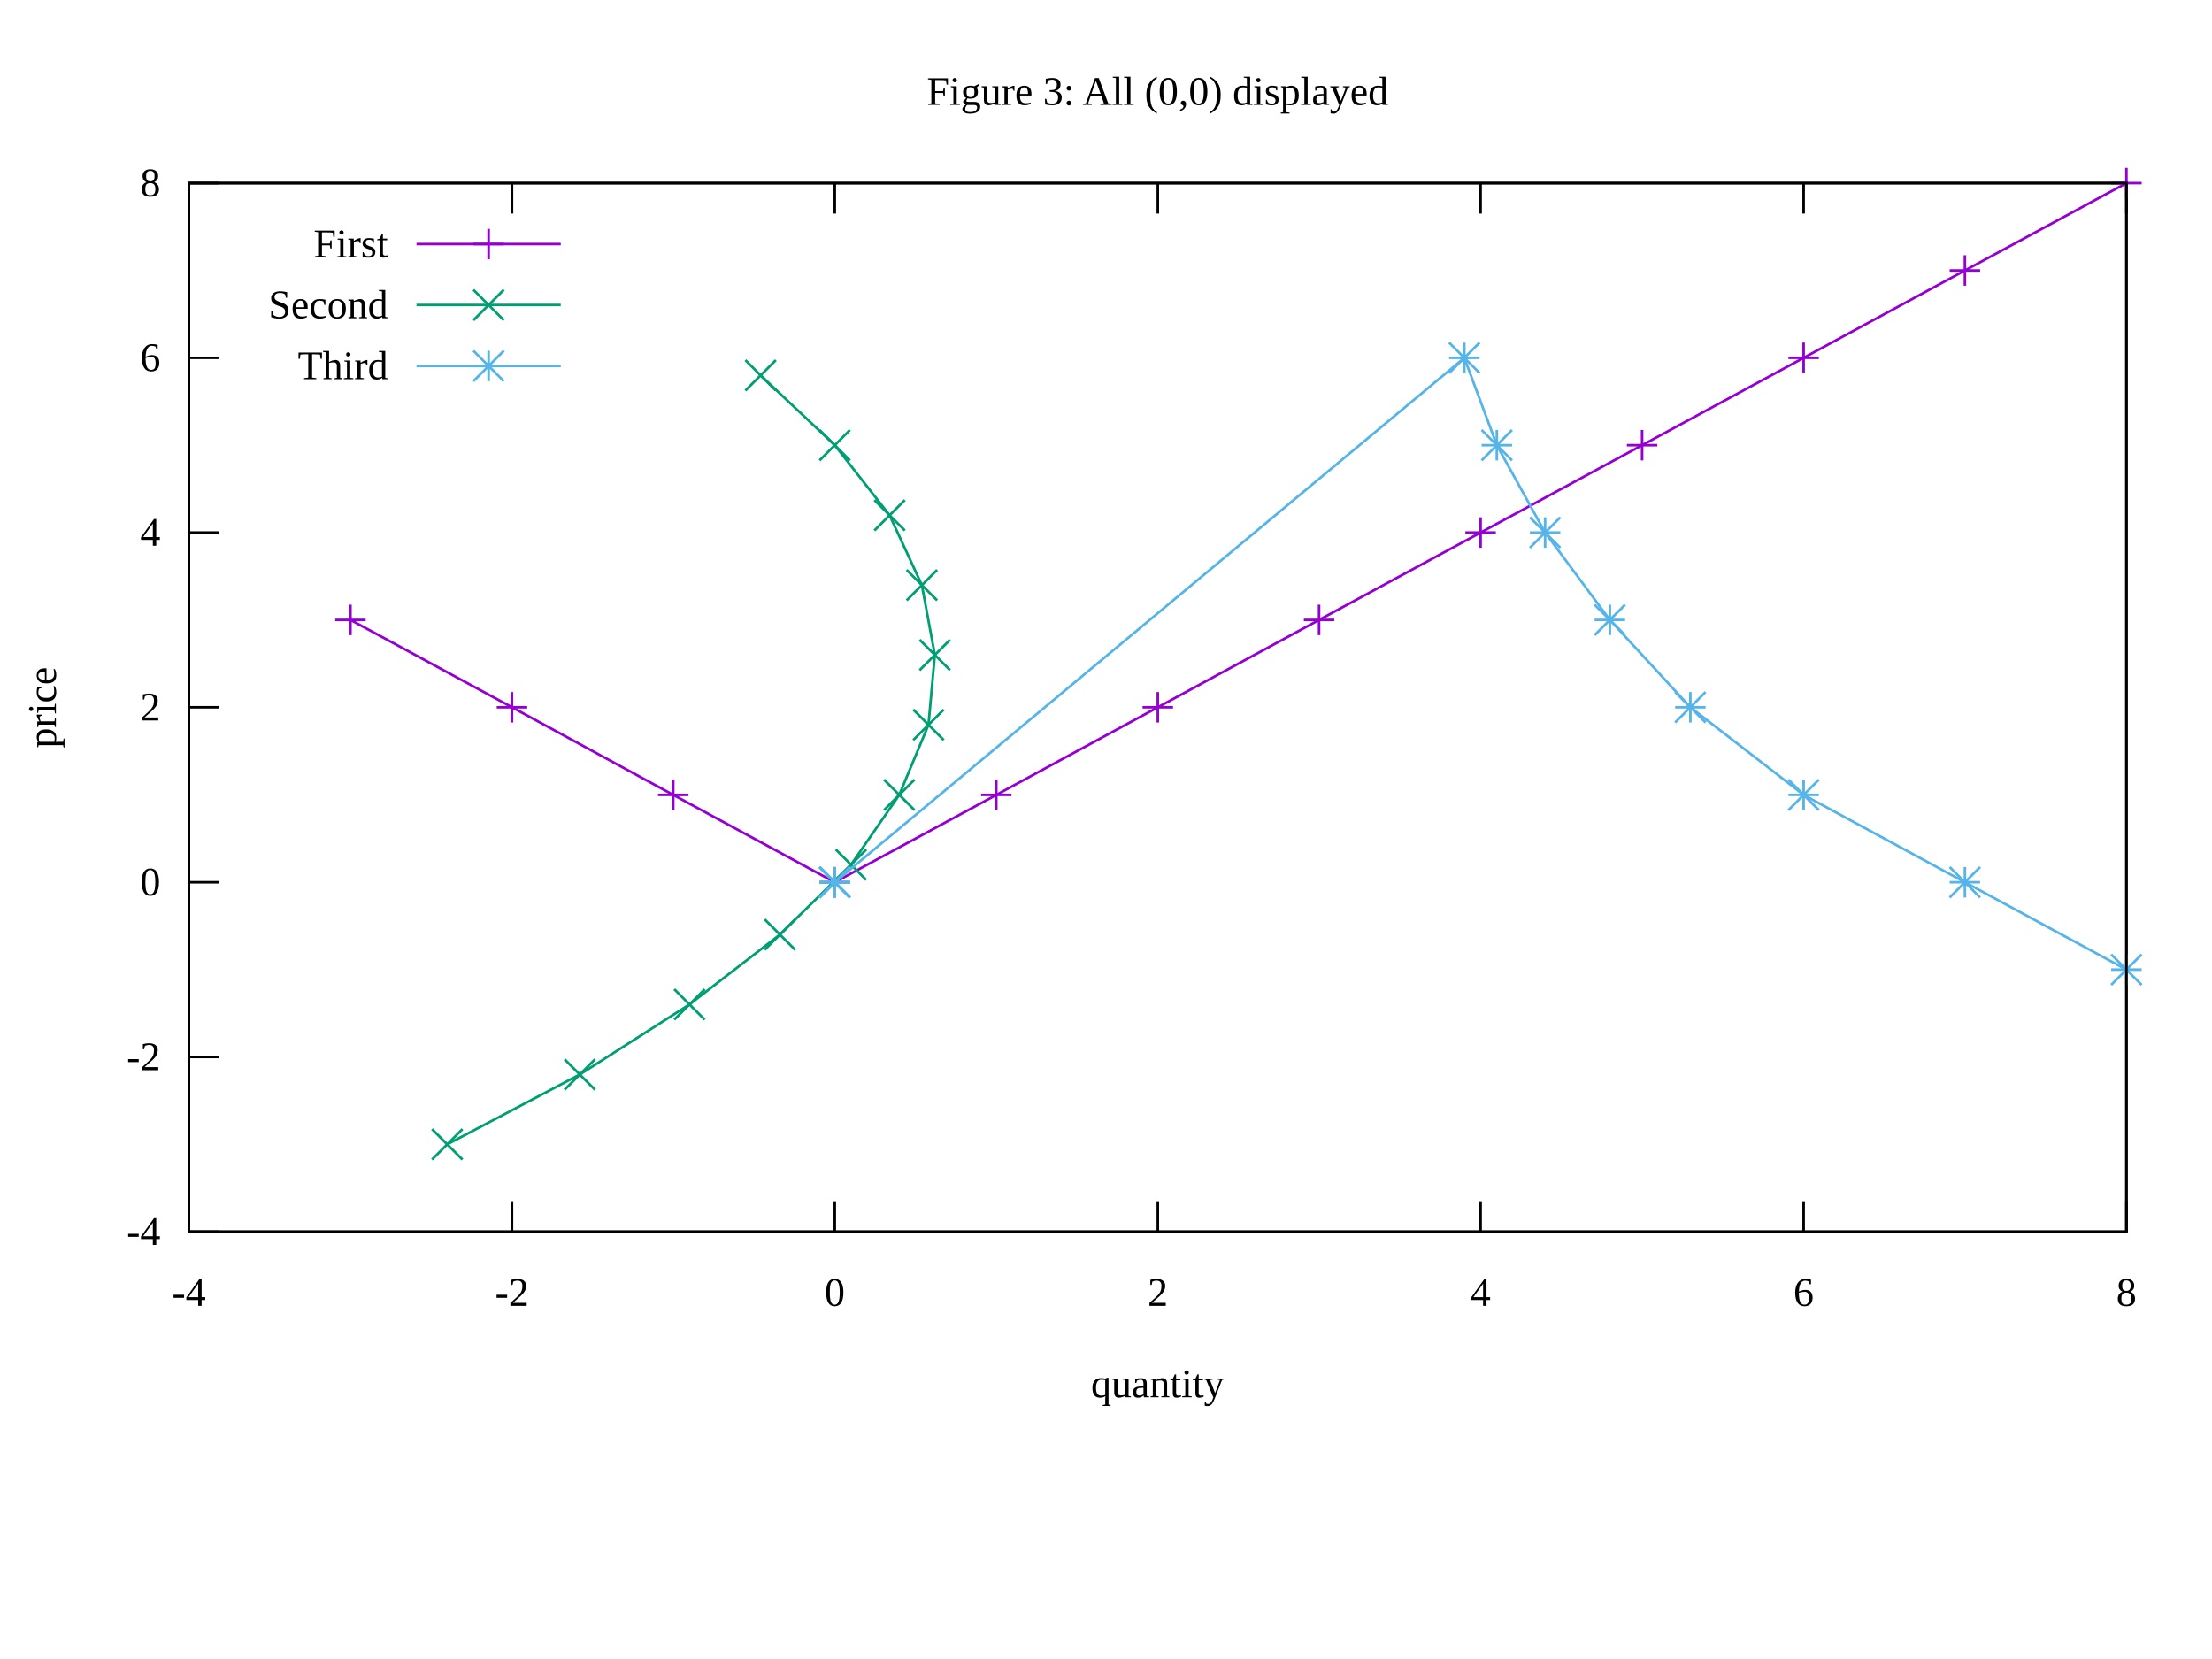
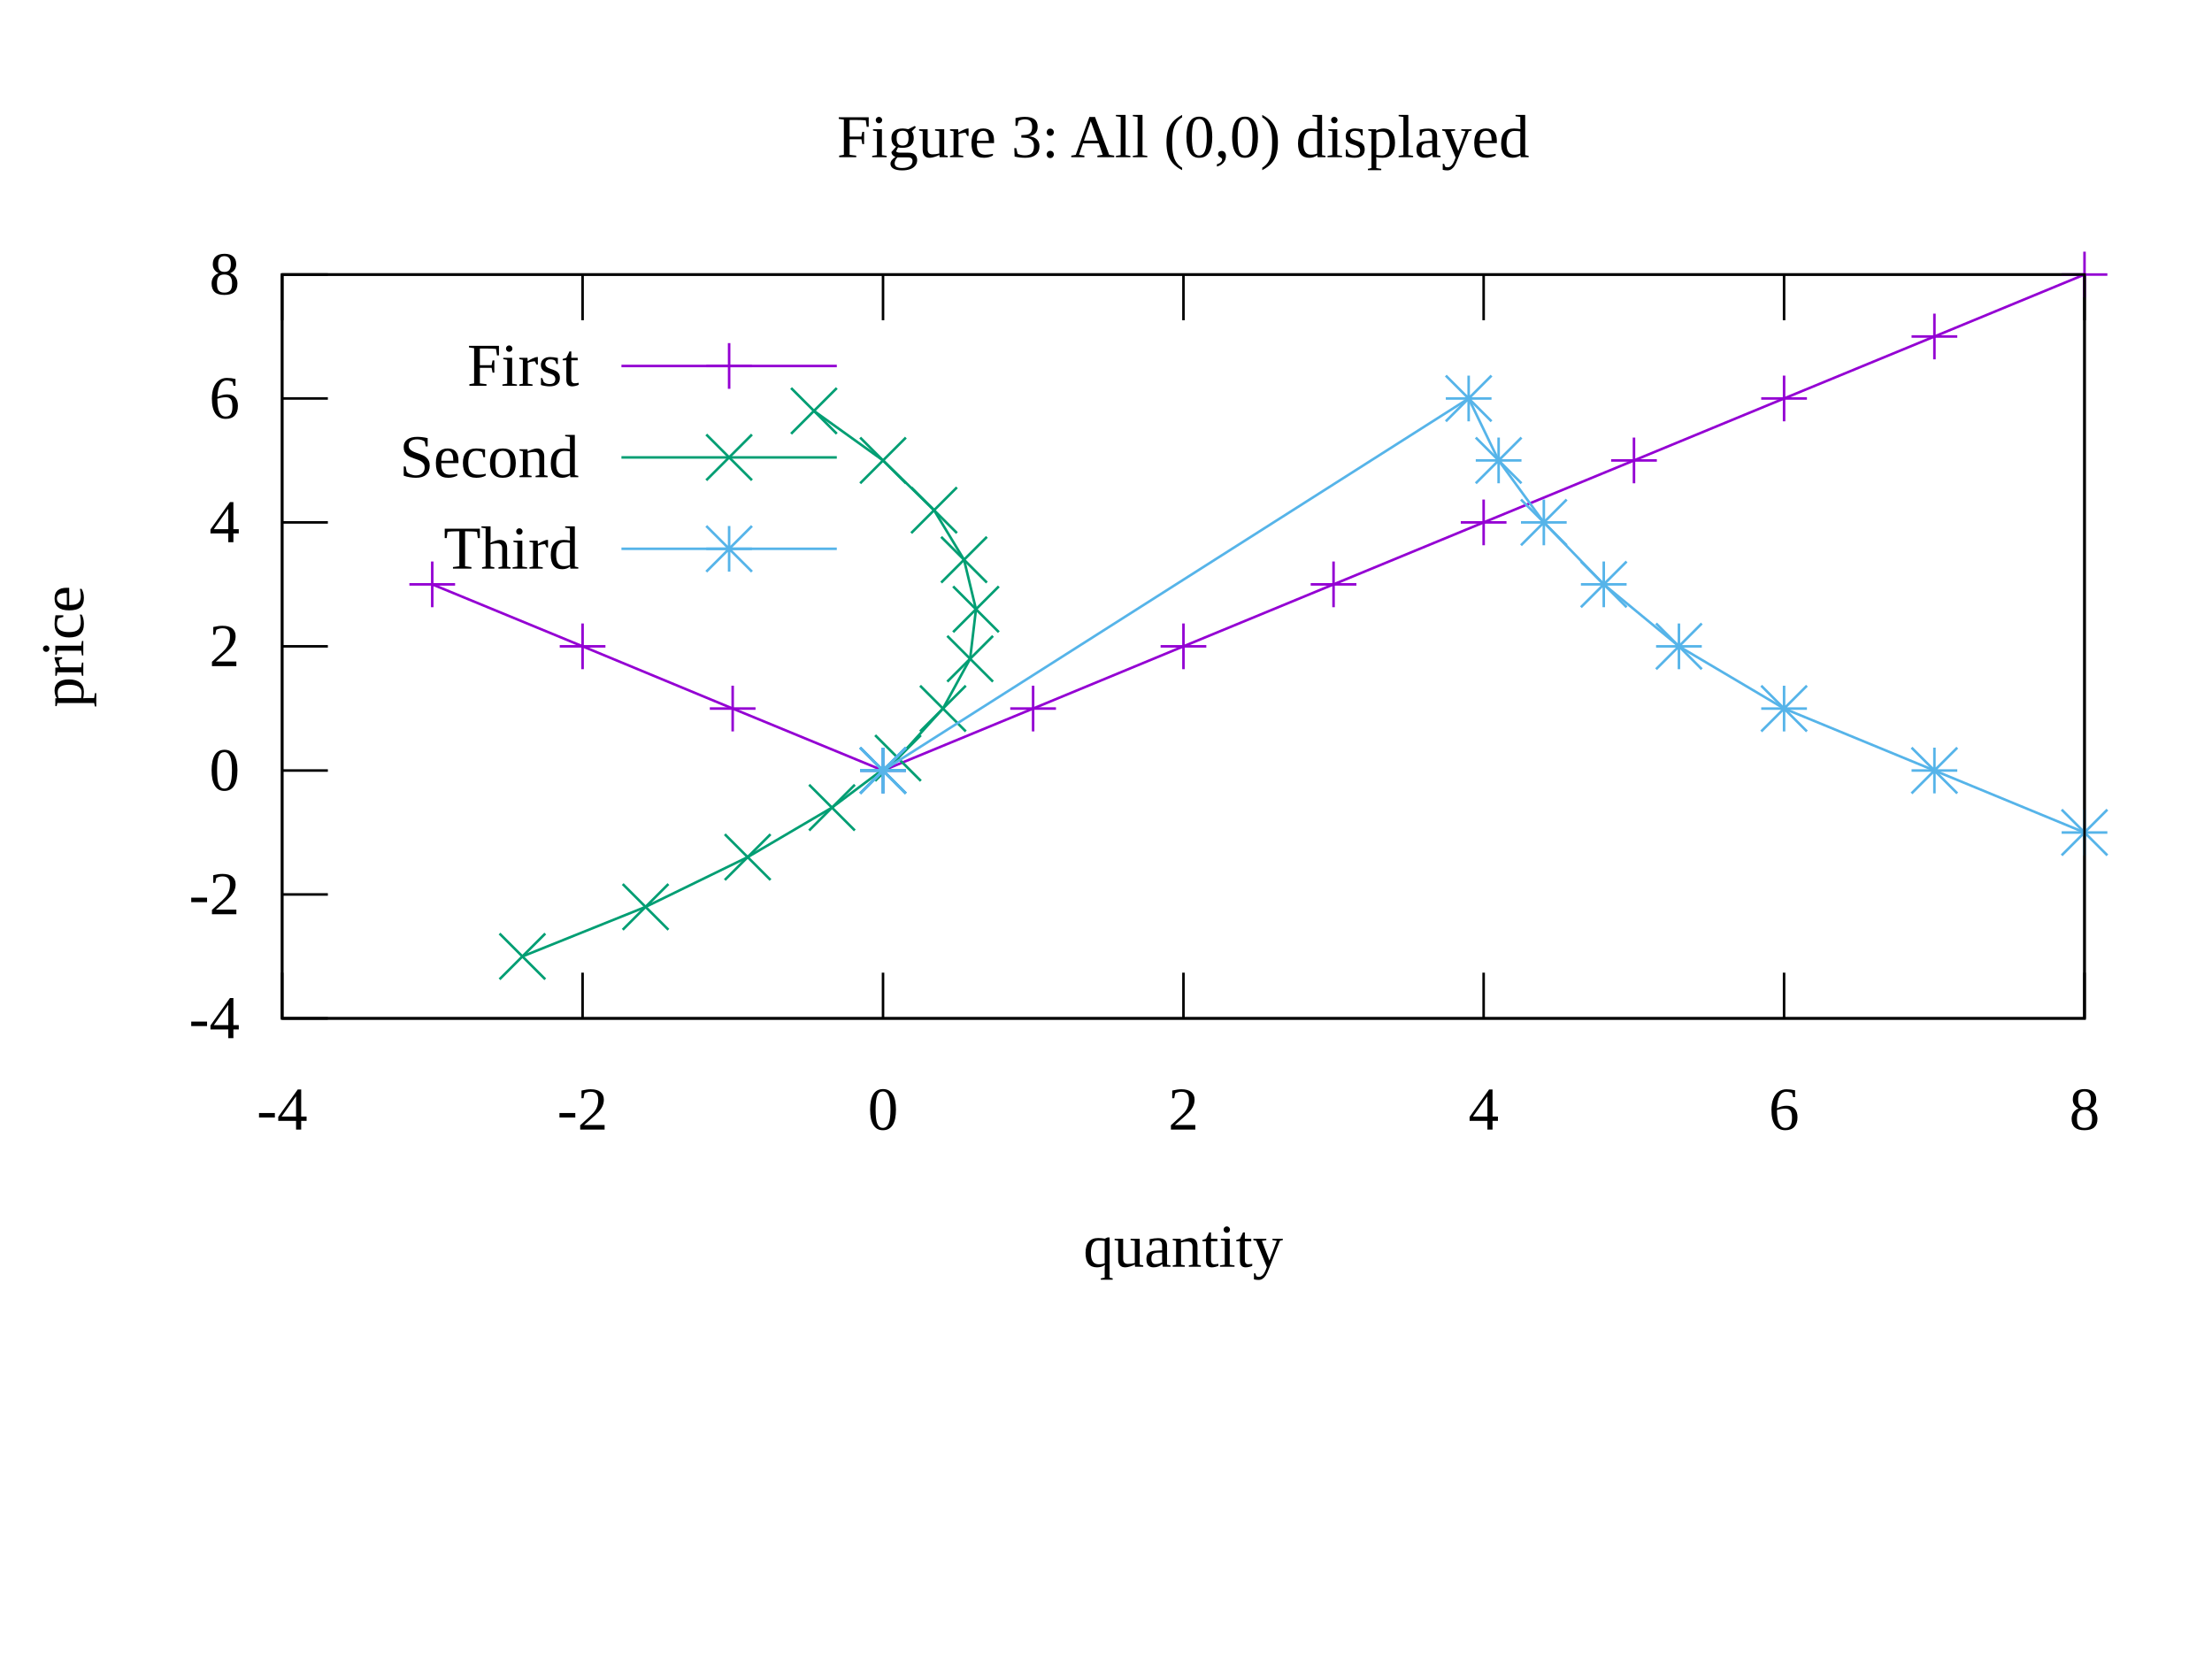
<svg xmlns="http://www.w3.org/2000/svg" xmlns:xlink="http://www.w3.org/1999/xlink" width="871" height="653" viewBox="0 0 871 653">
  <g id="gnuplot_canvas">
    <rect x="0" y="0" width="871" height="653" fill="none" />
    <defs>
      <circle id="gpDot" r="0.5" stroke-width="0.5" />
-       <path id="gpPt0" stroke-width="0.167" stroke="currentColor" d="M-1,0 h2 M0,-1 v2" />
-       <path id="gpPt1" stroke-width="0.167" stroke="currentColor" d="M-1,-1 L1,1 M1,-1 L-1,1" />
-       <path id="gpPt2" stroke-width="0.167" stroke="currentColor" d="M-1,0 L1,0 M0,-1 L0,1 M-1,-1 L1,1 M-1,1 L1,-1" />
-       <rect id="gpPt3" stroke-width="0.167" stroke="currentColor" x="-1" y="-1" width="2" height="2" />
-       <rect id="gpPt4" stroke-width="0.167" stroke="currentColor" fill="currentColor" x="-1" y="-1" width="2" height="2" />
-       <circle id="gpPt5" stroke-width="0.167" stroke="currentColor" cx="0" cy="0" r="1" />
+       <path id="gpPt0" stroke-width="0.111" stroke="currentColor" d="M-1,0 h2 M0,-1 v2" />
+       <path id="gpPt1" stroke-width="0.111" stroke="currentColor" d="M-1,-1 L1,1 M1,-1 L-1,1" />
+       <path id="gpPt2" stroke-width="0.111" stroke="currentColor" d="M-1,0 L1,0 M0,-1 L0,1 M-1,-1 L1,1 M-1,1 L1,-1" />
+       <rect id="gpPt3" stroke-width="0.111" stroke="currentColor" x="-1" y="-1" width="2" height="2" />
+       <rect id="gpPt4" stroke-width="0.111" stroke="currentColor" fill="currentColor" x="-1" y="-1" width="2" height="2" />
+       <circle id="gpPt5" stroke-width="0.111" stroke="currentColor" cx="0" cy="0" r="1" />
      <use xlink:href="#gpPt5" id="gpPt6" fill="currentColor" stroke="none" />
-       <path id="gpPt7" stroke-width="0.167" stroke="currentColor" d="M0,-1.33 L-1.33,0.67 L1.33,0.67 z" />
+       <path id="gpPt7" stroke-width="0.111" stroke="currentColor" d="M0,-1.33 L-1.33,0.67 L1.33,0.67 z" />
      <use xlink:href="#gpPt7" id="gpPt8" fill="currentColor" stroke="none" />
      <use xlink:href="#gpPt7" id="gpPt9" stroke="currentColor" transform="rotate(180)" />
      <use xlink:href="#gpPt9" id="gpPt10" fill="currentColor" stroke="none" />
      <use xlink:href="#gpPt3" id="gpPt11" stroke="currentColor" transform="rotate(45)" />
      <use xlink:href="#gpPt11" id="gpPt12" fill="currentColor" stroke="none" />
-       <path id="gpPt13" stroke-width="0.167" stroke="currentColor" d="M0,1.330 L1.265,0.411 L0.782,-1.067 L-0.782,-1.076 L-1.265,0.411 z" />
+       <path id="gpPt13" stroke-width="0.111" stroke="currentColor" d="M0,1.330 L1.265,0.411 L0.782,-1.067 L-0.782,-1.076 L-1.265,0.411 z" />
      <use xlink:href="#gpPt13" id="gpPt14" fill="currentColor" stroke="none" />
      <filter id="textbox" filterUnits="objectBoundingBox" x="0" y="0" height="1" width="1">
        <feFlood flood-color="white" flood-opacity="1" result="bgnd" />
        <feComposite in="SourceGraphic" in2="bgnd" operator="atop" />
      </filter>
      <filter id="greybox" filterUnits="objectBoundingBox" x="0" y="0" height="1" width="1">
        <feFlood flood-color="lightgrey" flood-opacity="1" result="grey" />
        <feComposite in="SourceGraphic" in2="grey" operator="atop" />
      </filter>
    </defs>
    <g fill="none" color="white" stroke="currentColor" stroke-width="1.00" stroke-linecap="butt" stroke-linejoin="miter">
</g>
    <g fill="none" color="black" stroke="currentColor" stroke-width="1.00" stroke-linecap="butt" stroke-linejoin="miter">
-       <path stroke="black" d="M74.4,485.0 L86.4,485.0  " />
-       <g transform="translate(63.2,490.2)" stroke="none" fill="black" font-family="Times New Roman" font-size="16.00" text-anchor="end">
+       <path stroke="black" d="M111.1,401.0 L129.1,401.0  " />
+       <g transform="translate(94.4,408.8)" stroke="none" fill="black" font-family="Times New Roman" font-size="24.00" text-anchor="end">
        <text>
          <tspan font-family="Times New Roman">-4</tspan>
        </text>
      </g>
    </g>
    <g fill="none" color="black" stroke="currentColor" stroke-width="1.00" stroke-linecap="butt" stroke-linejoin="miter">
-       <path stroke="black" d="M74.4,416.2 L86.4,416.2  " />
-       <g transform="translate(63.2,421.4)" stroke="none" fill="black" font-family="Times New Roman" font-size="16.00" text-anchor="end">
+       <path stroke="black" d="M111.1,352.2 L129.1,352.2  " />
+       <g transform="translate(94.4,360.0)" stroke="none" fill="black" font-family="Times New Roman" font-size="24.00" text-anchor="end">
        <text>
          <tspan font-family="Times New Roman">-2</tspan>
        </text>
      </g>
    </g>
    <g fill="none" color="black" stroke="currentColor" stroke-width="1.00" stroke-linecap="butt" stroke-linejoin="miter">
-       <path stroke="black" d="M74.4,347.4 L86.4,347.4  " />
-       <g transform="translate(63.2,352.6)" stroke="none" fill="black" font-family="Times New Roman" font-size="16.00" text-anchor="end">
+       <path stroke="black" d="M111.1,303.4 L129.1,303.4  " />
+       <g transform="translate(94.4,311.2)" stroke="none" fill="black" font-family="Times New Roman" font-size="24.00" text-anchor="end">
        <text>
          <tspan font-family="Times New Roman"> 0</tspan>
        </text>
      </g>
    </g>
    <g fill="none" color="black" stroke="currentColor" stroke-width="1.00" stroke-linecap="butt" stroke-linejoin="miter">
-       <path stroke="black" d="M74.4,278.5 L86.4,278.5  " />
-       <g transform="translate(63.2,283.7)" stroke="none" fill="black" font-family="Times New Roman" font-size="16.00" text-anchor="end">
+       <path stroke="black" d="M111.1,254.5 L129.1,254.5  " />
+       <g transform="translate(94.4,262.3)" stroke="none" fill="black" font-family="Times New Roman" font-size="24.00" text-anchor="end">
        <text>
          <tspan font-family="Times New Roman"> 2</tspan>
        </text>
      </g>
    </g>
    <g fill="none" color="black" stroke="currentColor" stroke-width="1.00" stroke-linecap="butt" stroke-linejoin="miter">
-       <path stroke="black" d="M74.4,209.7 L86.4,209.7  " />
-       <g transform="translate(63.2,214.9)" stroke="none" fill="black" font-family="Times New Roman" font-size="16.00" text-anchor="end">
+       <path stroke="black" d="M111.1,205.7 L129.1,205.7  " />
+       <g transform="translate(94.4,213.5)" stroke="none" fill="black" font-family="Times New Roman" font-size="24.00" text-anchor="end">
        <text>
          <tspan font-family="Times New Roman"> 4</tspan>
        </text>
      </g>
    </g>
    <g fill="none" color="black" stroke="currentColor" stroke-width="1.00" stroke-linecap="butt" stroke-linejoin="miter">
-       <path stroke="black" d="M74.4,140.9 L86.4,140.9  " />
-       <g transform="translate(63.2,146.1)" stroke="none" fill="black" font-family="Times New Roman" font-size="16.00" text-anchor="end">
+       <path stroke="black" d="M111.1,156.9 L129.1,156.9  " />
+       <g transform="translate(94.4,164.7)" stroke="none" fill="black" font-family="Times New Roman" font-size="24.00" text-anchor="end">
        <text>
          <tspan font-family="Times New Roman"> 6</tspan>
        </text>
      </g>
    </g>
    <g fill="none" color="black" stroke="currentColor" stroke-width="1.00" stroke-linecap="butt" stroke-linejoin="miter">
-       <path stroke="black" d="M74.4,72.1 L86.4,72.1  " />
-       <g transform="translate(63.2,77.3)" stroke="none" fill="black" font-family="Times New Roman" font-size="16.00" text-anchor="end">
+       <path stroke="black" d="M111.1,108.1 L129.1,108.1  " />
+       <g transform="translate(94.4,115.9)" stroke="none" fill="black" font-family="Times New Roman" font-size="24.00" text-anchor="end">
        <text>
          <tspan font-family="Times New Roman"> 8</tspan>
        </text>
      </g>
    </g>
    <g fill="none" color="black" stroke="currentColor" stroke-width="1.00" stroke-linecap="butt" stroke-linejoin="miter">
-       <path stroke="black" d="M74.4,485.0 L74.4,473.0 M74.4,72.1 L74.4,84.1  " />
-       <g transform="translate(74.4,514.2)" stroke="none" fill="black" font-family="Times New Roman" font-size="16.00" text-anchor="middle">
+       <path stroke="black" d="M111.1,401.0 L111.1,383.0 M111.1,108.1 L111.1,126.1  " />
+       <g transform="translate(111.1,444.8)" stroke="none" fill="black" font-family="Times New Roman" font-size="24.00" text-anchor="middle">
        <text>
          <tspan font-family="Times New Roman">-4</tspan>
        </text>
      </g>
    </g>
    <g fill="none" color="black" stroke="currentColor" stroke-width="1.00" stroke-linecap="butt" stroke-linejoin="miter">
-       <path stroke="black" d="M201.6,485.0 L201.6,473.0 M201.6,72.1 L201.6,84.1  " />
-       <g transform="translate(201.6,514.2)" stroke="none" fill="black" font-family="Times New Roman" font-size="16.00" text-anchor="middle">
+       <path stroke="black" d="M229.4,401.0 L229.4,383.0 M229.4,108.1 L229.4,126.1  " />
+       <g transform="translate(229.4,444.8)" stroke="none" fill="black" font-family="Times New Roman" font-size="24.00" text-anchor="middle">
        <text>
          <tspan font-family="Times New Roman">-2</tspan>
        </text>
      </g>
    </g>
    <g fill="none" color="black" stroke="currentColor" stroke-width="1.00" stroke-linecap="butt" stroke-linejoin="miter">
-       <path stroke="black" d="M328.7,485.0 L328.7,473.0 M328.7,72.1 L328.7,84.1  " />
-       <g transform="translate(328.7,514.2)" stroke="none" fill="black" font-family="Times New Roman" font-size="16.00" text-anchor="middle">
+       <path stroke="black" d="M347.7,401.0 L347.7,383.0 M347.7,108.1 L347.7,126.1  " />
+       <g transform="translate(347.7,444.8)" stroke="none" fill="black" font-family="Times New Roman" font-size="24.00" text-anchor="middle">
        <text>
          <tspan font-family="Times New Roman"> 0</tspan>
        </text>
      </g>
    </g>
    <g fill="none" color="black" stroke="currentColor" stroke-width="1.00" stroke-linecap="butt" stroke-linejoin="miter">
-       <path stroke="black" d="M455.9,485.0 L455.9,473.0 M455.9,72.1 L455.9,84.1  " />
-       <g transform="translate(455.9,514.2)" stroke="none" fill="black" font-family="Times New Roman" font-size="16.00" text-anchor="middle">
+       <path stroke="black" d="M466.0,401.0 L466.0,383.0 M466.0,108.1 L466.0,126.1  " />
+       <g transform="translate(466.0,444.8)" stroke="none" fill="black" font-family="Times New Roman" font-size="24.00" text-anchor="middle">
        <text>
          <tspan font-family="Times New Roman"> 2</tspan>
        </text>
      </g>
    </g>
    <g fill="none" color="black" stroke="currentColor" stroke-width="1.00" stroke-linecap="butt" stroke-linejoin="miter">
-       <path stroke="black" d="M583.0,485.0 L583.0,473.0 M583.0,72.1 L583.0,84.1  " />
-       <g transform="translate(583.0,514.2)" stroke="none" fill="black" font-family="Times New Roman" font-size="16.00" text-anchor="middle">
+       <path stroke="black" d="M584.2,401.0 L584.2,383.0 M584.2,108.1 L584.2,126.1  " />
+       <g transform="translate(584.2,444.8)" stroke="none" fill="black" font-family="Times New Roman" font-size="24.00" text-anchor="middle">
        <text>
          <tspan font-family="Times New Roman"> 4</tspan>
        </text>
      </g>
    </g>
    <g fill="none" color="black" stroke="currentColor" stroke-width="1.00" stroke-linecap="butt" stroke-linejoin="miter">
-       <path stroke="black" d="M710.2,485.0 L710.2,473.0 M710.2,72.1 L710.2,84.1  " />
-       <g transform="translate(710.2,514.2)" stroke="none" fill="black" font-family="Times New Roman" font-size="16.00" text-anchor="middle">
+       <path stroke="black" d="M702.5,401.0 L702.5,383.0 M702.5,108.1 L702.5,126.1  " />
+       <g transform="translate(702.5,444.8)" stroke="none" fill="black" font-family="Times New Roman" font-size="24.00" text-anchor="middle">
        <text>
          <tspan font-family="Times New Roman"> 6</tspan>
        </text>
      </g>
    </g>
    <g fill="none" color="black" stroke="currentColor" stroke-width="1.00" stroke-linecap="butt" stroke-linejoin="miter">
-       <path stroke="black" d="M837.3,485.0 L837.3,473.0 M837.3,72.1 L837.3,84.1  " />
-       <g transform="translate(837.3,514.2)" stroke="none" fill="black" font-family="Times New Roman" font-size="16.00" text-anchor="middle">
+       <path stroke="black" d="M820.8,401.0 L820.8,383.0 M820.8,108.1 L820.8,126.1  " />
+       <g transform="translate(820.8,444.8)" stroke="none" fill="black" font-family="Times New Roman" font-size="24.00" text-anchor="middle">
        <text>
          <tspan font-family="Times New Roman"> 8</tspan>
        </text>
      </g>
    </g>
    <g fill="none" color="black" stroke="currentColor" stroke-width="1.00" stroke-linecap="butt" stroke-linejoin="miter">
</g>
    <g fill="none" color="black" stroke="currentColor" stroke-width="1.00" stroke-linecap="butt" stroke-linejoin="miter">
-       <path stroke="black" d="M74.4,72.1 L74.4,485.0 L837.3,485.0 L837.3,72.1 L74.4,72.1 Z  " />
-     </g>
-     <g fill="none" color="black" stroke="currentColor" stroke-width="1.00" stroke-linecap="butt" stroke-linejoin="miter">
-       <g transform="translate(22.0,278.6) rotate(270)" stroke="none" fill="black" font-family="Times New Roman" font-size="16.00" text-anchor="middle">
+       <path stroke="black" d="M111.1,108.1 L111.1,401.0 L820.8,401.0 L820.8,108.1 L111.1,108.1 Z  " />
+     </g>
+     <g fill="none" color="black" stroke="currentColor" stroke-width="1.00" stroke-linecap="butt" stroke-linejoin="miter">
+       <g transform="translate(32.8,254.6) rotate(270)" stroke="none" fill="black" font-family="Times New Roman" font-size="24.00" text-anchor="middle">
        <text>
          <tspan font-family="Times New Roman">price</tspan>
        </text>
      </g>
    </g>
    <g fill="none" color="black" stroke="currentColor" stroke-width="1.00" stroke-linecap="butt" stroke-linejoin="miter">
-       <g transform="translate(455.8,550.2)" stroke="none" fill="black" font-family="Times New Roman" font-size="16.00" text-anchor="middle">
+       <g transform="translate(465.9,498.8)" stroke="none" fill="black" font-family="Times New Roman" font-size="24.00" text-anchor="middle">
        <text>
          <tspan font-family="Times New Roman">quantity</tspan>
        </text>
      </g>
    </g>
    <g fill="none" color="black" stroke="currentColor" stroke-width="1.00" stroke-linecap="butt" stroke-linejoin="miter">
-       <g transform="translate(455.8,41.3)" stroke="none" fill="black" font-family="Times New Roman" font-size="16.00" text-anchor="middle">
+       <g transform="translate(465.9,61.9)" stroke="none" fill="black" font-family="Times New Roman" font-size="24.00" text-anchor="middle">
        <text>
          <tspan font-family="Times New Roman">Figure 3: All (0,0) displayed</tspan>
        </text>
      </g>
    </g>
    <g id="gnuplot_plot_1">
      <g fill="none" color="black" stroke="currentColor" stroke-width="1.00" stroke-linecap="butt" stroke-linejoin="miter">
-         <g transform="translate(152.8,101.3)" stroke="none" fill="black" font-family="Times New Roman" font-size="16.00" text-anchor="end">
+         <g transform="translate(228.0,151.9)" stroke="none" fill="black" font-family="Times New Roman" font-size="24.00" text-anchor="end">
          <text>
            <tspan font-family="Times New Roman">First</tspan>
          </text>
        </g>
      </g>
      <g fill="none" color="black" stroke="currentColor" stroke-width="1.00" stroke-linecap="butt" stroke-linejoin="miter">
-         <path stroke="rgb(148,   0, 211)" d="M164.0,96.1 L220.8,96.1 M138.0,244.1 L201.6,278.5 L265.1,313.0 L328.7,347.4 L392.3,313.0 L455.9,278.5   L519.4,244.1 L583.0,209.7 L646.6,175.3 L710.2,140.9 L773.7,106.5 L837.3,72.1  " />
-         <use xlink:href="#gpPt0" transform="translate(138.0,244.1) scale(6.00)" color="rgb(148,   0, 211)" />
-         <use xlink:href="#gpPt0" transform="translate(201.6,278.5) scale(6.00)" color="rgb(148,   0, 211)" />
-         <use xlink:href="#gpPt0" transform="translate(265.1,313.0) scale(6.00)" color="rgb(148,   0, 211)" />
-         <use xlink:href="#gpPt0" transform="translate(328.7,347.4) scale(6.00)" color="rgb(148,   0, 211)" />
-         <use xlink:href="#gpPt0" transform="translate(392.3,313.0) scale(6.00)" color="rgb(148,   0, 211)" />
-         <use xlink:href="#gpPt0" transform="translate(455.9,278.5) scale(6.00)" color="rgb(148,   0, 211)" />
-         <use xlink:href="#gpPt0" transform="translate(519.4,244.1) scale(6.00)" color="rgb(148,   0, 211)" />
-         <use xlink:href="#gpPt0" transform="translate(583.0,209.7) scale(6.00)" color="rgb(148,   0, 211)" />
-         <use xlink:href="#gpPt0" transform="translate(646.6,175.3) scale(6.00)" color="rgb(148,   0, 211)" />
-         <use xlink:href="#gpPt0" transform="translate(710.2,140.9) scale(6.00)" color="rgb(148,   0, 211)" />
-         <use xlink:href="#gpPt0" transform="translate(773.7,106.5) scale(6.00)" color="rgb(148,   0, 211)" />
-         <use xlink:href="#gpPt0" transform="translate(837.3,72.1) scale(6.00)" color="rgb(148,   0, 211)" />
-         <use xlink:href="#gpPt0" transform="translate(192.4,96.1) scale(6.00)" color="rgb(148,   0, 211)" />
+         <path stroke="rgb(148,   0, 211)" d="M244.7,144.1 L329.5,144.1 M170.2,230.1 L229.4,254.5 L288.5,279.0 L347.7,303.4 L406.8,279.0 L466.0,254.5   L525.1,230.1 L584.2,205.7 L643.4,181.3 L702.5,156.9 L761.7,132.5 L820.8,108.1  " />
+         <use xlink:href="#gpPt0" transform="translate(170.2,230.1) scale(9.00)" color="rgb(148,   0, 211)" />
+         <use xlink:href="#gpPt0" transform="translate(229.4,254.5) scale(9.00)" color="rgb(148,   0, 211)" />
+         <use xlink:href="#gpPt0" transform="translate(288.5,279.0) scale(9.00)" color="rgb(148,   0, 211)" />
+         <use xlink:href="#gpPt0" transform="translate(347.7,303.4) scale(9.00)" color="rgb(148,   0, 211)" />
+         <use xlink:href="#gpPt0" transform="translate(406.8,279.0) scale(9.00)" color="rgb(148,   0, 211)" />
+         <use xlink:href="#gpPt0" transform="translate(466.0,254.5) scale(9.00)" color="rgb(148,   0, 211)" />
+         <use xlink:href="#gpPt0" transform="translate(525.1,230.1) scale(9.00)" color="rgb(148,   0, 211)" />
+         <use xlink:href="#gpPt0" transform="translate(584.2,205.7) scale(9.00)" color="rgb(148,   0, 211)" />
+         <use xlink:href="#gpPt0" transform="translate(643.4,181.3) scale(9.00)" color="rgb(148,   0, 211)" />
+         <use xlink:href="#gpPt0" transform="translate(702.5,156.9) scale(9.00)" color="rgb(148,   0, 211)" />
+         <use xlink:href="#gpPt0" transform="translate(761.7,132.5) scale(9.00)" color="rgb(148,   0, 211)" />
+         <use xlink:href="#gpPt0" transform="translate(820.8,108.1) scale(9.00)" color="rgb(148,   0, 211)" />
+         <use xlink:href="#gpPt0" transform="translate(287.1,144.1) scale(9.00)" color="rgb(148,   0, 211)" />
      </g>
    </g>
    <g id="gnuplot_plot_2">
      <g fill="none" color="black" stroke="currentColor" stroke-width="1.00" stroke-linecap="butt" stroke-linejoin="miter">
-         <g transform="translate(152.8,125.3)" stroke="none" fill="black" font-family="Times New Roman" font-size="16.00" text-anchor="end">
+         <g transform="translate(228.0,187.9)" stroke="none" fill="black" font-family="Times New Roman" font-size="24.00" text-anchor="end">
          <text>
            <tspan font-family="Times New Roman">Second</tspan>
          </text>
        </g>
      </g>
      <g fill="none" color="black" stroke="currentColor" stroke-width="1.00" stroke-linecap="butt" stroke-linejoin="miter">
-         <path stroke="rgb(  0, 158, 115)" d="M164.0,120.1 L220.8,120.1 M176.1,450.6 L228.3,423.1 L271.5,395.5 L307.1,368.0 L335.1,340.5 L354.1,313.0   L365.6,285.4 L368.1,257.9 L363.0,230.4 L350.3,202.9 L328.7,175.3 L299.5,147.8  " />
-         <use xlink:href="#gpPt1" transform="translate(176.1,450.6) scale(6.00)" color="rgb(  0, 158, 115)" />
-         <use xlink:href="#gpPt1" transform="translate(228.3,423.1) scale(6.00)" color="rgb(  0, 158, 115)" />
-         <use xlink:href="#gpPt1" transform="translate(271.5,395.5) scale(6.00)" color="rgb(  0, 158, 115)" />
-         <use xlink:href="#gpPt1" transform="translate(307.1,368.0) scale(6.00)" color="rgb(  0, 158, 115)" />
-         <use xlink:href="#gpPt1" transform="translate(335.1,340.5) scale(6.00)" color="rgb(  0, 158, 115)" />
-         <use xlink:href="#gpPt1" transform="translate(354.1,313.0) scale(6.00)" color="rgb(  0, 158, 115)" />
-         <use xlink:href="#gpPt1" transform="translate(365.6,285.4) scale(6.00)" color="rgb(  0, 158, 115)" />
-         <use xlink:href="#gpPt1" transform="translate(368.1,257.9) scale(6.00)" color="rgb(  0, 158, 115)" />
-         <use xlink:href="#gpPt1" transform="translate(363.0,230.4) scale(6.00)" color="rgb(  0, 158, 115)" />
-         <use xlink:href="#gpPt1" transform="translate(350.3,202.9) scale(6.00)" color="rgb(  0, 158, 115)" />
-         <use xlink:href="#gpPt1" transform="translate(328.7,175.3) scale(6.00)" color="rgb(  0, 158, 115)" />
-         <use xlink:href="#gpPt1" transform="translate(299.5,147.8) scale(6.00)" color="rgb(  0, 158, 115)" />
-         <use xlink:href="#gpPt1" transform="translate(192.4,120.1) scale(6.00)" color="rgb(  0, 158, 115)" />
+         <path stroke="rgb(  0, 158, 115)" d="M244.7,180.1 L329.5,180.1 M205.7,376.6 L254.2,357.1 L294.4,337.5 L327.6,318.0 L353.6,298.5 L371.3,279.0   L382.0,259.4 L384.3,239.9 L379.6,220.4 L367.8,200.9 L347.7,181.3 L320.5,161.8  " />
+         <use xlink:href="#gpPt1" transform="translate(205.7,376.6) scale(9.00)" color="rgb(  0, 158, 115)" />
+         <use xlink:href="#gpPt1" transform="translate(254.2,357.1) scale(9.00)" color="rgb(  0, 158, 115)" />
+         <use xlink:href="#gpPt1" transform="translate(294.4,337.5) scale(9.00)" color="rgb(  0, 158, 115)" />
+         <use xlink:href="#gpPt1" transform="translate(327.6,318.0) scale(9.00)" color="rgb(  0, 158, 115)" />
+         <use xlink:href="#gpPt1" transform="translate(353.6,298.5) scale(9.00)" color="rgb(  0, 158, 115)" />
+         <use xlink:href="#gpPt1" transform="translate(371.3,279.0) scale(9.00)" color="rgb(  0, 158, 115)" />
+         <use xlink:href="#gpPt1" transform="translate(382.0,259.4) scale(9.00)" color="rgb(  0, 158, 115)" />
+         <use xlink:href="#gpPt1" transform="translate(384.3,239.9) scale(9.00)" color="rgb(  0, 158, 115)" />
+         <use xlink:href="#gpPt1" transform="translate(379.6,220.4) scale(9.00)" color="rgb(  0, 158, 115)" />
+         <use xlink:href="#gpPt1" transform="translate(367.8,200.9) scale(9.00)" color="rgb(  0, 158, 115)" />
+         <use xlink:href="#gpPt1" transform="translate(347.7,181.3) scale(9.00)" color="rgb(  0, 158, 115)" />
+         <use xlink:href="#gpPt1" transform="translate(320.5,161.8) scale(9.00)" color="rgb(  0, 158, 115)" />
+         <use xlink:href="#gpPt1" transform="translate(287.1,180.1) scale(9.00)" color="rgb(  0, 158, 115)" />
      </g>
    </g>
    <g id="gnuplot_plot_3">
      <g fill="none" color="black" stroke="currentColor" stroke-width="1.00" stroke-linecap="butt" stroke-linejoin="miter">
-         <g transform="translate(152.8,149.3)" stroke="none" fill="black" font-family="Times New Roman" font-size="16.00" text-anchor="end">
+         <g transform="translate(228.0,223.9)" stroke="none" fill="black" font-family="Times New Roman" font-size="24.00" text-anchor="end">
          <text>
            <tspan font-family="Times New Roman">Third</tspan>
          </text>
        </g>
      </g>
      <g fill="none" color="black" stroke="currentColor" stroke-width="1.00" stroke-linecap="butt" stroke-linejoin="miter">
-         <path stroke="rgb( 86, 180, 233)" d="M164.0,144.1 L220.8,144.1 M837.3,381.8 L773.7,347.4 L710.2,313.0 L665.6,278.5 L633.9,244.1 L608.4,209.7   L589.4,175.3 L576.6,140.9 L328.7,347.4  " />
-         <use xlink:href="#gpPt2" transform="translate(837.3,381.8) scale(6.00)" color="rgb( 86, 180, 233)" />
-         <use xlink:href="#gpPt2" transform="translate(773.7,347.4) scale(6.00)" color="rgb( 86, 180, 233)" />
-         <use xlink:href="#gpPt2" transform="translate(710.2,313.0) scale(6.00)" color="rgb( 86, 180, 233)" />
-         <use xlink:href="#gpPt2" transform="translate(665.6,278.5) scale(6.00)" color="rgb( 86, 180, 233)" />
-         <use xlink:href="#gpPt2" transform="translate(633.9,244.1) scale(6.00)" color="rgb( 86, 180, 233)" />
-         <use xlink:href="#gpPt2" transform="translate(608.4,209.7) scale(6.00)" color="rgb( 86, 180, 233)" />
-         <use xlink:href="#gpPt2" transform="translate(589.4,175.3) scale(6.00)" color="rgb( 86, 180, 233)" />
-         <use xlink:href="#gpPt2" transform="translate(576.6,140.9) scale(6.00)" color="rgb( 86, 180, 233)" />
-         <use xlink:href="#gpPt2" transform="translate(328.7,347.4) scale(6.00)" color="rgb( 86, 180, 233)" />
-         <use xlink:href="#gpPt2" transform="translate(328.7,347.4) scale(6.00)" color="rgb( 86, 180, 233)" />
-         <use xlink:href="#gpPt2" transform="translate(328.7,347.4) scale(6.00)" color="rgb( 86, 180, 233)" />
-         <use xlink:href="#gpPt2" transform="translate(328.7,347.4) scale(6.00)" color="rgb( 86, 180, 233)" />
-         <use xlink:href="#gpPt2" transform="translate(192.4,144.1) scale(6.00)" color="rgb( 86, 180, 233)" />
+         <path stroke="rgb( 86, 180, 233)" d="M244.7,216.1 L329.5,216.1 M820.8,327.8 L761.7,303.4 L702.5,279.0 L661.1,254.5 L631.5,230.1 L607.9,205.7   L590.1,181.3 L578.3,156.9 L347.7,303.4  " />
+         <use xlink:href="#gpPt2" transform="translate(820.8,327.8) scale(9.00)" color="rgb( 86, 180, 233)" />
+         <use xlink:href="#gpPt2" transform="translate(761.7,303.4) scale(9.00)" color="rgb( 86, 180, 233)" />
+         <use xlink:href="#gpPt2" transform="translate(702.5,279.0) scale(9.00)" color="rgb( 86, 180, 233)" />
+         <use xlink:href="#gpPt2" transform="translate(661.1,254.5) scale(9.00)" color="rgb( 86, 180, 233)" />
+         <use xlink:href="#gpPt2" transform="translate(631.5,230.1) scale(9.00)" color="rgb( 86, 180, 233)" />
+         <use xlink:href="#gpPt2" transform="translate(607.9,205.7) scale(9.00)" color="rgb( 86, 180, 233)" />
+         <use xlink:href="#gpPt2" transform="translate(590.1,181.3) scale(9.00)" color="rgb( 86, 180, 233)" />
+         <use xlink:href="#gpPt2" transform="translate(578.3,156.9) scale(9.00)" color="rgb( 86, 180, 233)" />
+         <use xlink:href="#gpPt2" transform="translate(347.7,303.4) scale(9.00)" color="rgb( 86, 180, 233)" />
+         <use xlink:href="#gpPt2" transform="translate(347.7,303.4) scale(9.00)" color="rgb( 86, 180, 233)" />
+         <use xlink:href="#gpPt2" transform="translate(347.7,303.4) scale(9.00)" color="rgb( 86, 180, 233)" />
+         <use xlink:href="#gpPt2" transform="translate(347.7,303.4) scale(9.00)" color="rgb( 86, 180, 233)" />
+         <use xlink:href="#gpPt2" transform="translate(287.1,216.1) scale(9.00)" color="rgb( 86, 180, 233)" />
      </g>
    </g>
    <g fill="none" color="white" stroke="rgb( 86, 180, 233)" stroke-width="2.00" stroke-linecap="butt" stroke-linejoin="miter">
</g>
    <g fill="none" color="black" stroke="currentColor" stroke-width="2.00" stroke-linecap="butt" stroke-linejoin="miter">
</g>
    <g fill="none" color="black" stroke="black" stroke-width="1.00" stroke-linecap="butt" stroke-linejoin="miter">
</g>
    <g fill="none" color="black" stroke="currentColor" stroke-width="1.00" stroke-linecap="butt" stroke-linejoin="miter">
-       <path stroke="black" d="M74.4,72.1 L74.4,485.0 L837.3,485.0 L837.3,72.1 L74.4,72.1 Z  " />
+       <path stroke="black" d="M111.1,108.1 L111.1,401.0 L820.8,401.0 L820.8,108.1 L111.1,108.1 Z  " />
    </g>
    <g fill="none" color="black" stroke="currentColor" stroke-width="1.00" stroke-linecap="butt" stroke-linejoin="miter">
</g>
  </g>
</svg>
